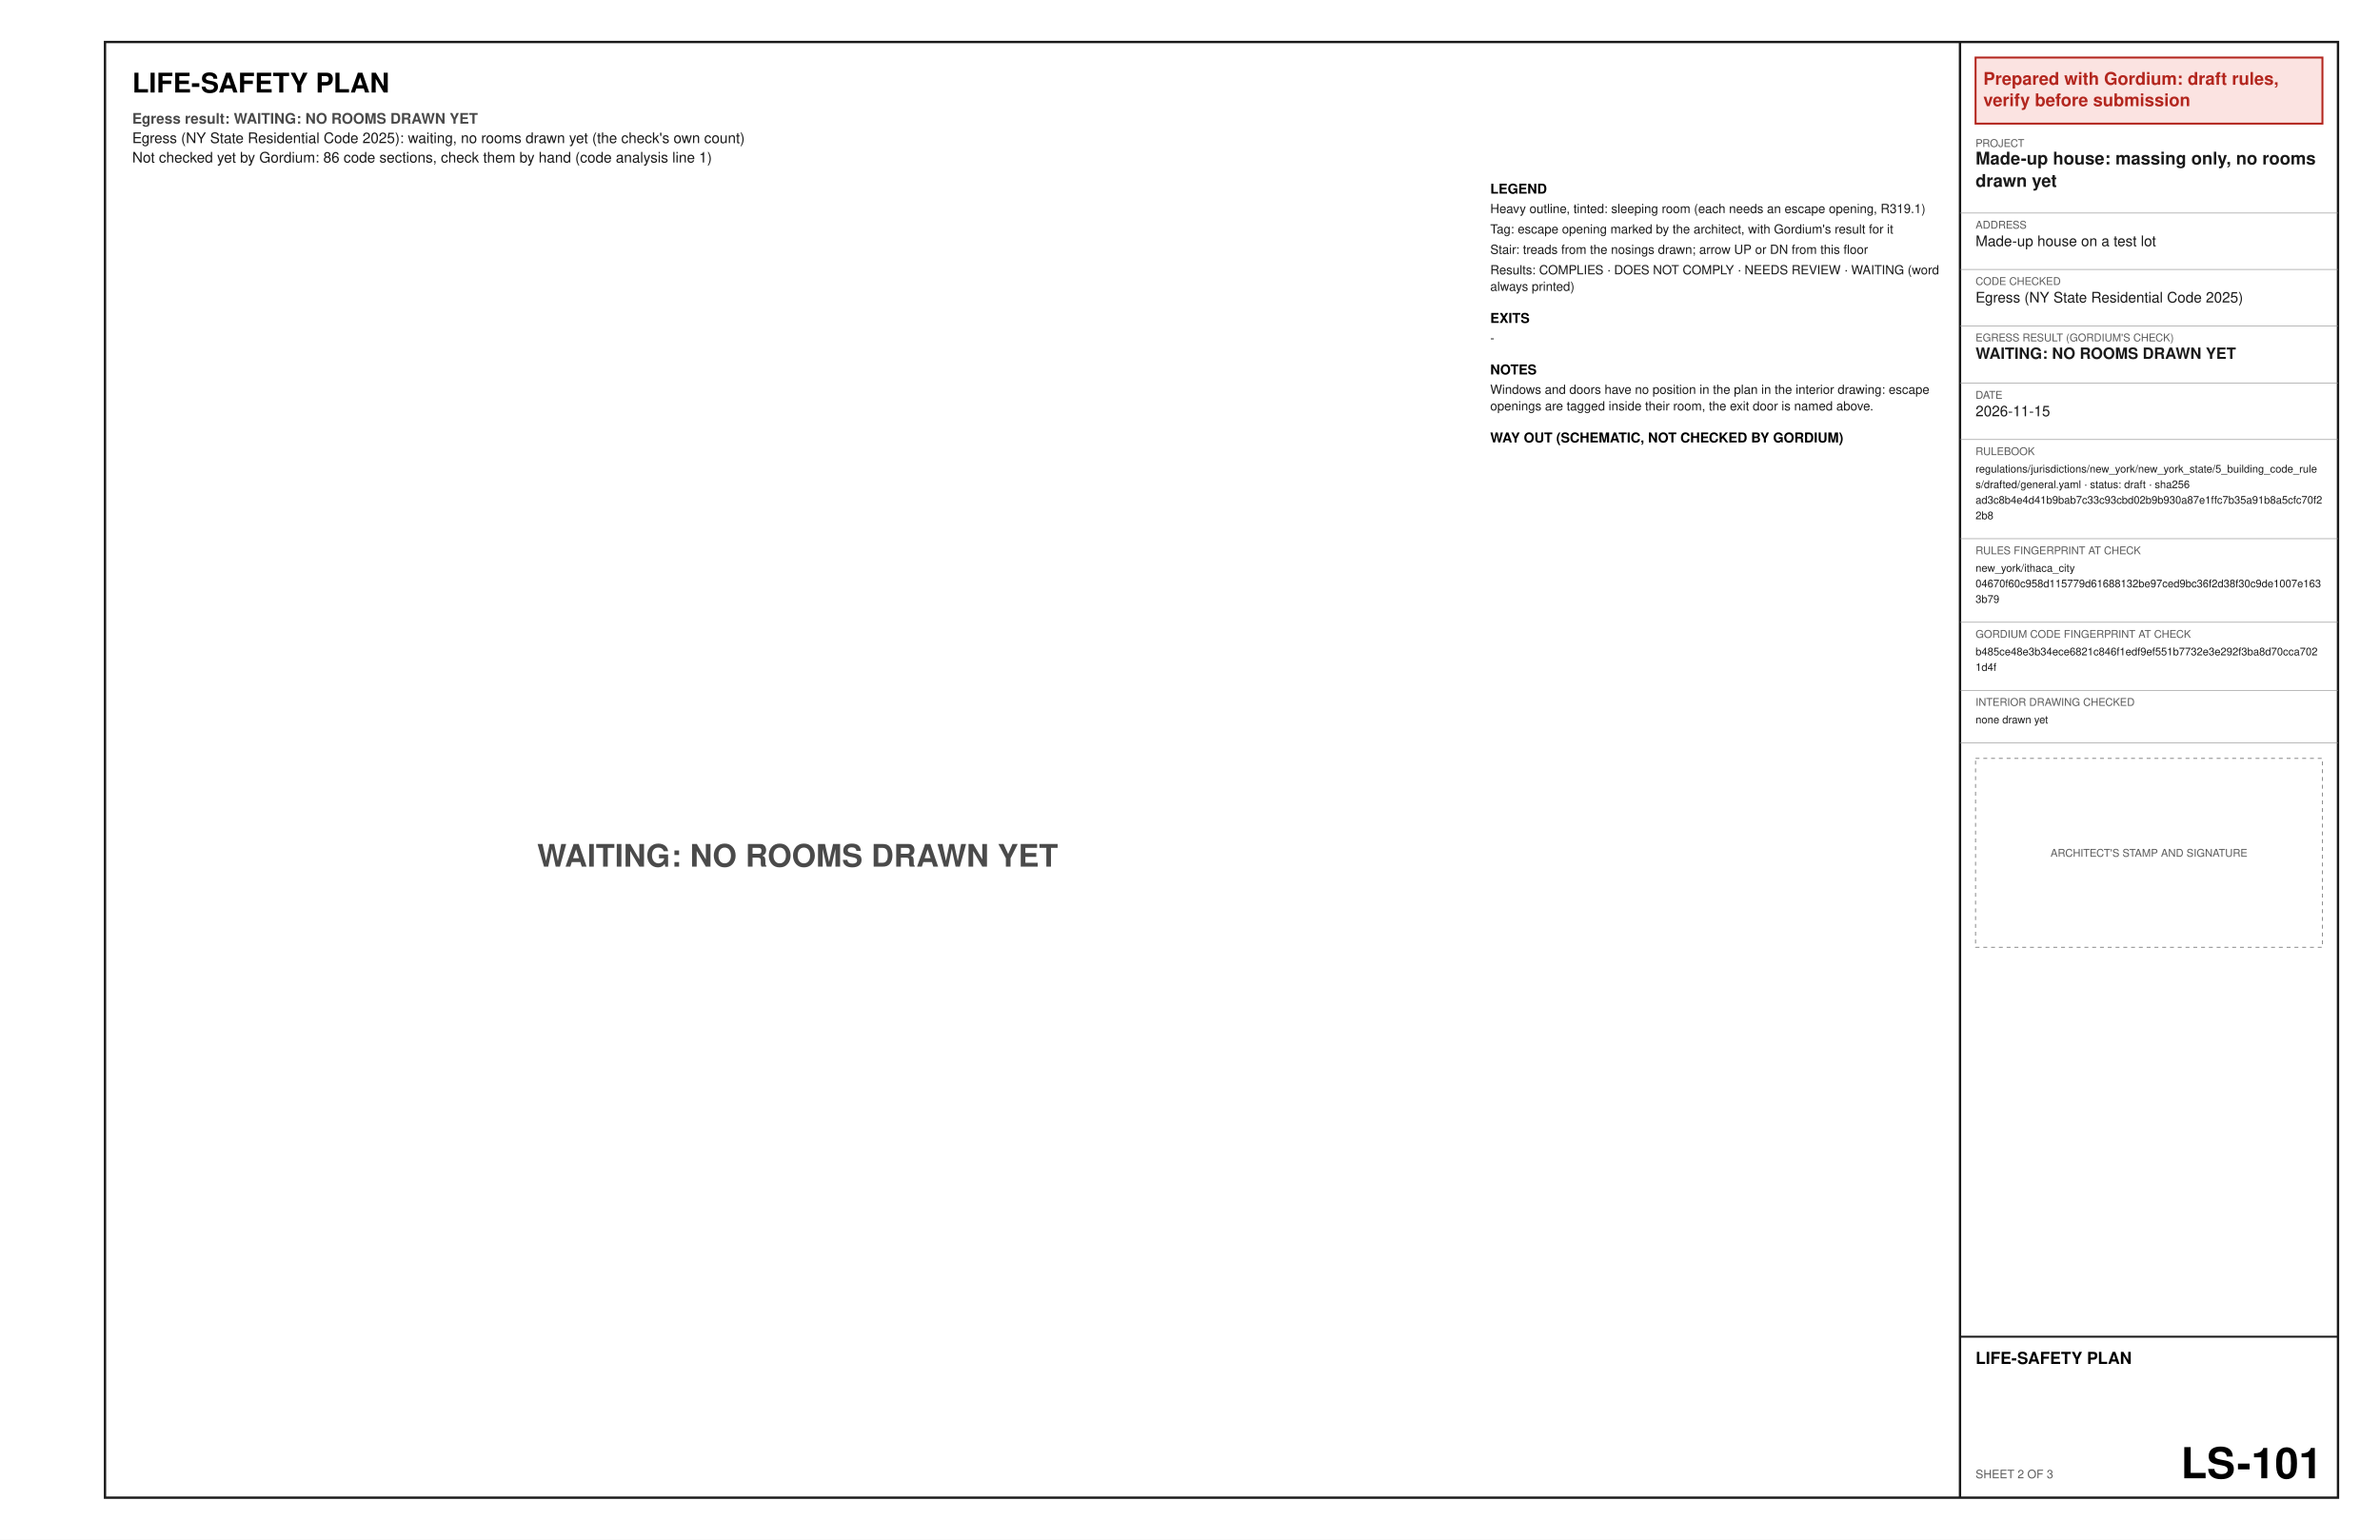
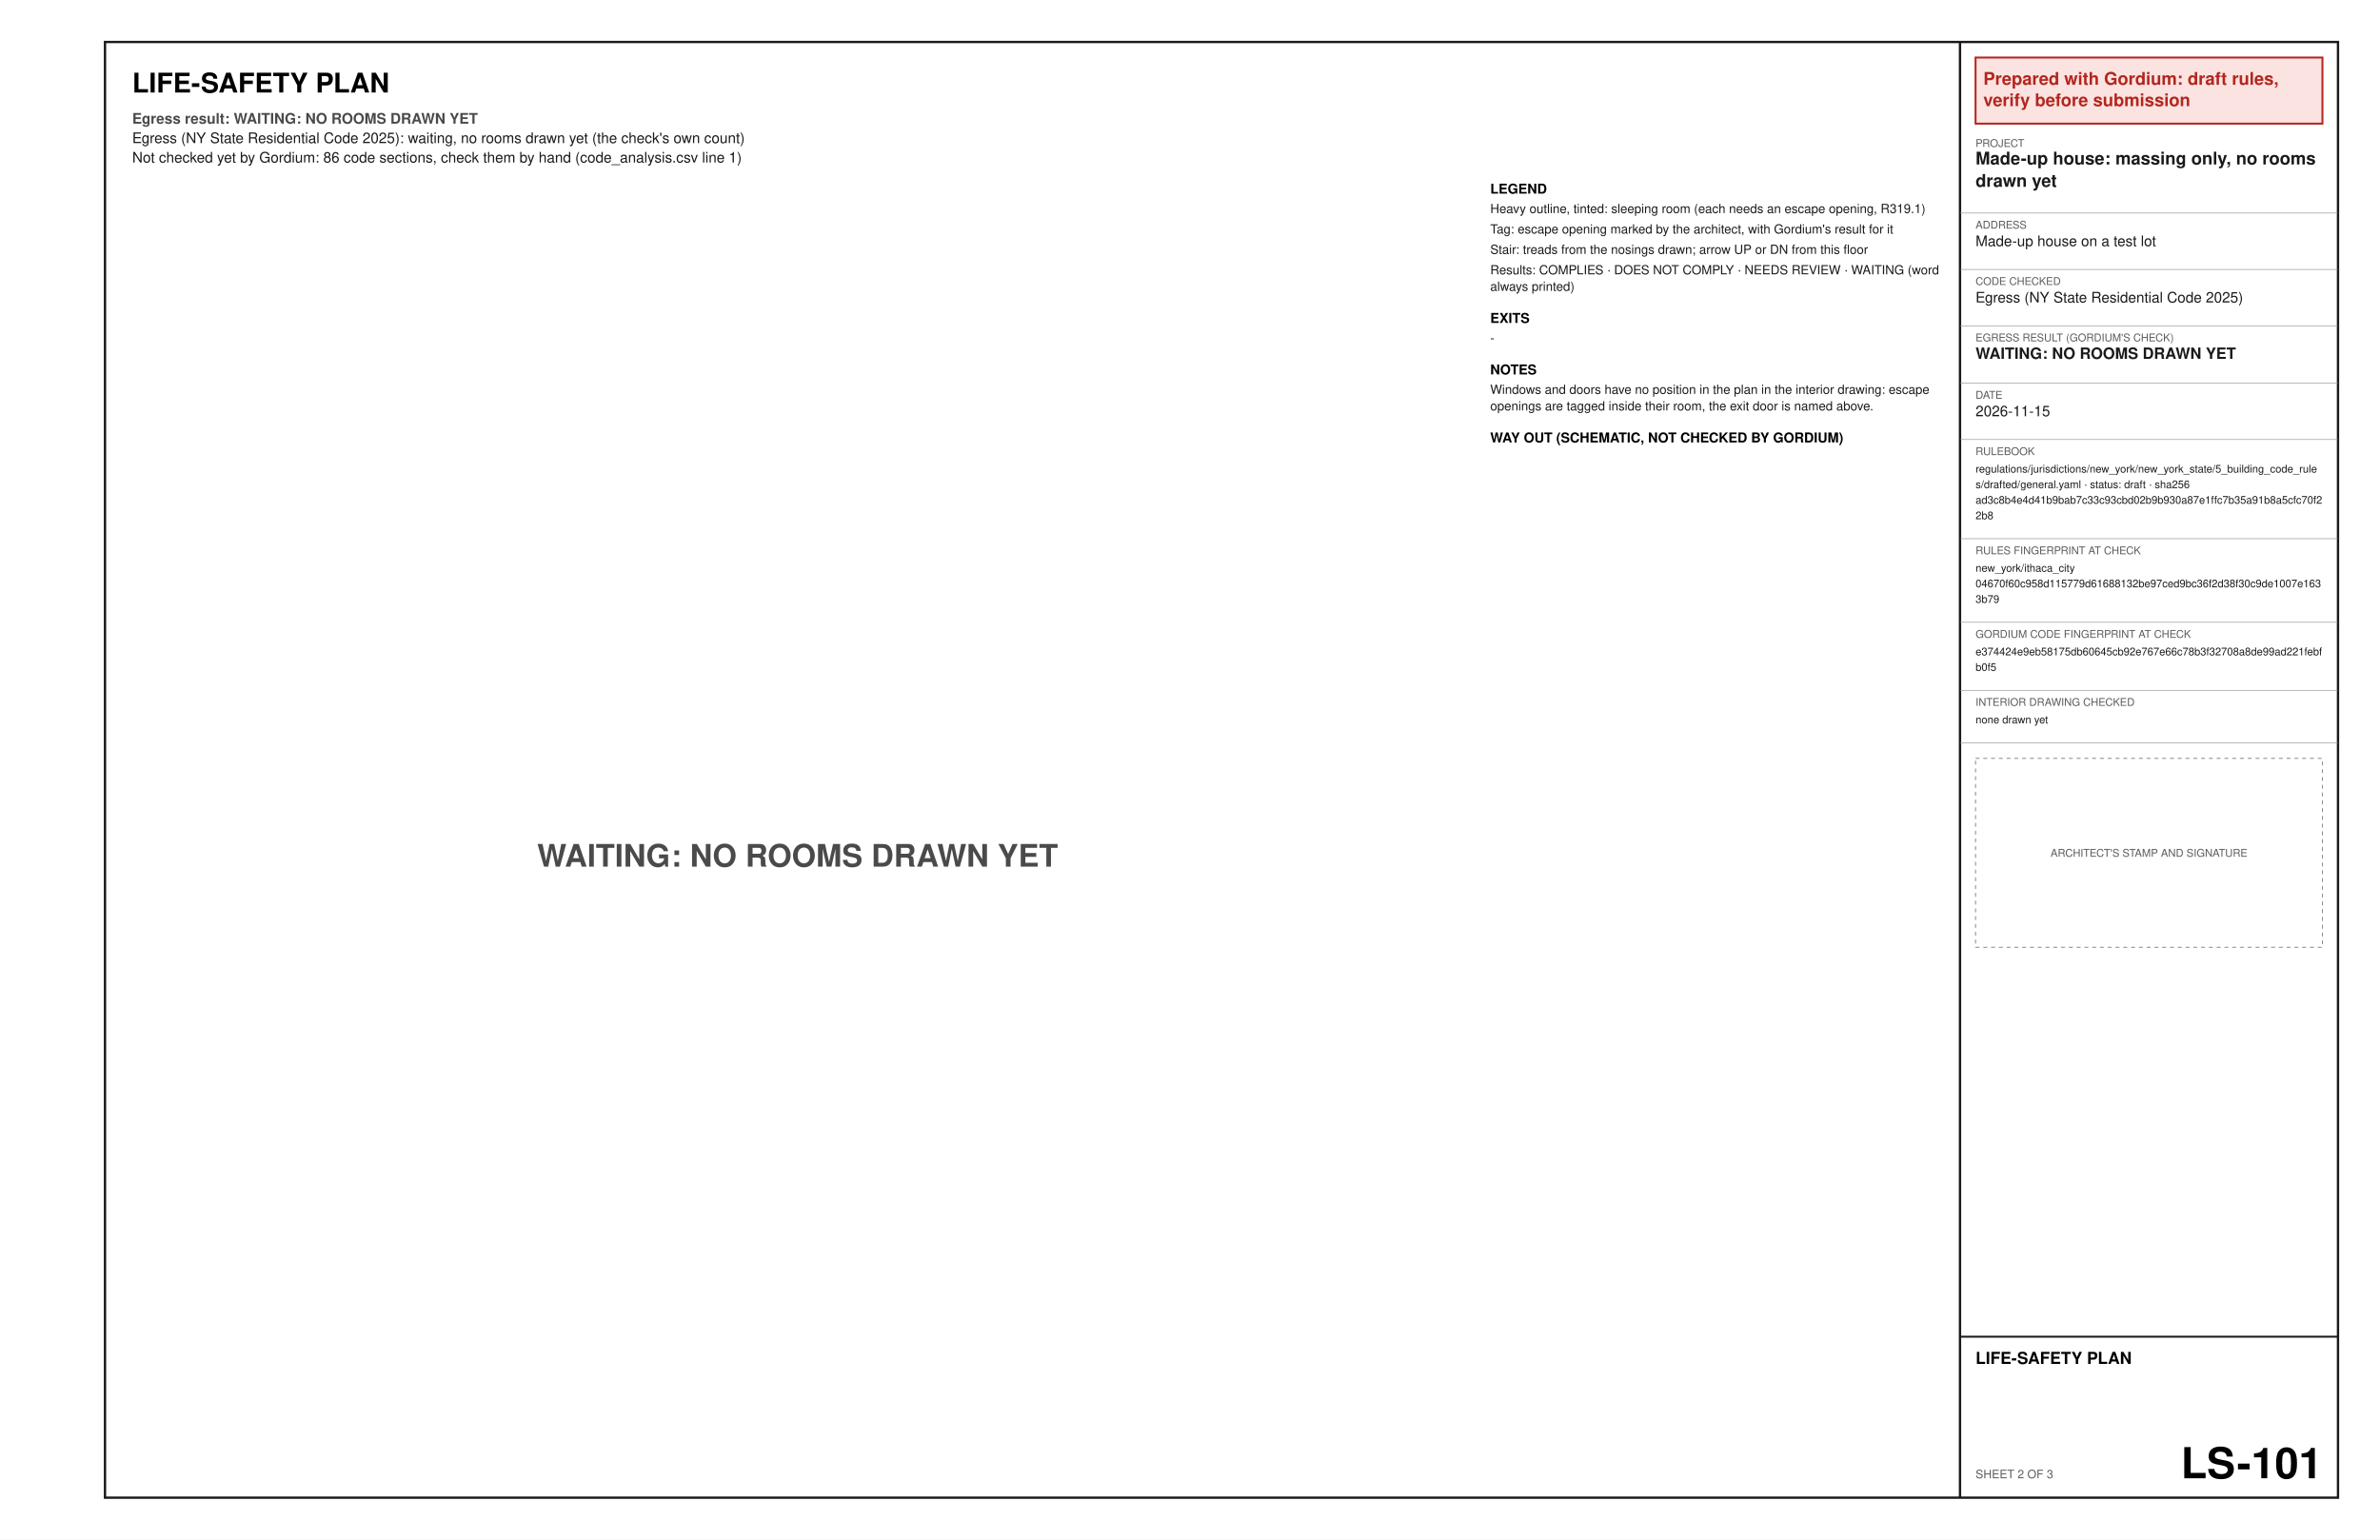
<svg xmlns="http://www.w3.org/2000/svg" width="17in" height="11in" viewBox="0 0 1224 792" font-family="Helvetica, Arial, sans-serif">
  <rect x="0" y="0" width="1224" height="792" fill="#ffffff" />
  <text x="68" y="47.6" font-size="14" font-weight="bold" text-anchor="start" fill="#000000" xml:space="preserve">LIFE-SAFETY PLAN</text>
  <text x="68" y="63.6" font-size="7.5" font-weight="bold" text-anchor="start" fill="#4a4a4a" xml:space="preserve">Egress result: WAITING: NO ROOMS DRAWN YET</text>
  <text x="68" y="73.6" font-size="7.5" text-anchor="start" fill="#1a1a1a" xml:space="preserve">Egress (NY State Residential Code 2025): waiting, no rooms drawn yet (the check's own count)</text>
-   <text x="68" y="83.6" font-size="7.5" text-anchor="start" fill="#1a1a1a" xml:space="preserve">Not checked yet by Gordium: 86 code sections, check them by hand (code analysis line 1)</text>
+   <text x="68" y="83.6" font-size="7.5" text-anchor="start" fill="#1a1a1a" xml:space="preserve">Not checked yet by Gordium: 86 code sections, check them by hand (code_analysis.csv line 1)</text>
  <text x="410.2" y="445.8" font-size="16" font-weight="bold" text-anchor="middle" fill="#4a4a4a" xml:space="preserve">WAITING: NO ROOMS DRAWN YET</text>
  <text x="766.4" y="99.6" font-size="7" font-weight="bold" text-anchor="start" fill="#000000" xml:space="preserve">LEGEND</text>
  <text x="766.4" y="109.6" font-size="6.5" text-anchor="start" fill="#1a1a1a" xml:space="preserve">Heavy outline, tinted: sleeping room (each needs an escape opening, R319.1)</text>
  <text x="766.4" y="120.1" font-size="6.5" text-anchor="start" fill="#1a1a1a" xml:space="preserve">Tag: escape opening marked by the architect, with Gordium's result for it</text>
  <text x="766.4" y="130.6" font-size="6.5" text-anchor="start" fill="#1a1a1a" xml:space="preserve">Stair: treads from the nosings drawn; arrow UP or DN from this floor</text>
  <text x="766.4" y="141.1" font-size="6.5" text-anchor="start" fill="#1a1a1a" xml:space="preserve">Results: COMPLIES · DOES NOT COMPLY · NEEDS REVIEW · WAITING (word</text>
  <text x="766.4" y="149.6" font-size="6.5" text-anchor="start" fill="#1a1a1a" xml:space="preserve">always printed)</text>
  <text x="766.4" y="166.1" font-size="7" font-weight="bold" text-anchor="start" fill="#000000" xml:space="preserve">EXITS</text>
  <text x="766.4" y="176.1" font-size="6.5" text-anchor="start" fill="#1a1a1a" xml:space="preserve">-</text>
  <text x="766.4" y="192.6" font-size="7" font-weight="bold" text-anchor="start" fill="#000000" xml:space="preserve">NOTES</text>
  <text x="766.4" y="202.6" font-size="6.5" text-anchor="start" fill="#1a1a1a" xml:space="preserve">Windows and doors have no position in the plan in the interior drawing: escape</text>
  <text x="766.4" y="211.1" font-size="6.5" text-anchor="start" fill="#1a1a1a" xml:space="preserve">openings are tagged inside their room, the exit door is named above.</text>
  <text x="766.4" y="227.6" font-size="7" font-weight="bold" text-anchor="start" fill="#000000" xml:space="preserve">WAY OUT (SCHEMATIC, NOT CHECKED BY GORDIUM)</text>
  <polygon points="54,21.6 1202.4,21.6 1202.4,770.4 54,770.4" fill="none" stroke="#1a1a1a" stroke-width="1.2" />
  <line x1="1008" y1="21.6" x2="1008" y2="770.4" stroke="#1a1a1a" stroke-width="1.2" />
  <polygon points="1016,29.6 1194.4,29.6 1194.4,63.6 1016,63.6" fill="#fbe3e1" stroke="#b3261e" stroke-width="1" />
  <text x="1020" y="43.6" font-size="9" font-weight="bold" text-anchor="start" fill="#b3261e" xml:space="preserve">Prepared with Gordium: draft rules,</text>
  <text x="1020" y="54.6" font-size="9" font-weight="bold" text-anchor="start" fill="#b3261e" xml:space="preserve">verify before submission</text>
  <text x="1016" y="75.6" font-size="5.5" text-anchor="start" fill="#5a5a5a" xml:space="preserve">PROJECT</text>
  <text x="1016" y="84.6" font-size="9" font-weight="bold" text-anchor="start" fill="#1a1a1a" xml:space="preserve">Made-up house: massing only, no rooms</text>
  <text x="1016" y="96.1" font-size="9" font-weight="bold" text-anchor="start" fill="#1a1a1a" xml:space="preserve">drawn yet</text>
  <line x1="1008" y1="109.6" x2="1202.4" y2="109.6" stroke="#8c8c8c" stroke-width="0.3" />
  <text x="1016" y="117.6" font-size="5.5" text-anchor="start" fill="#5a5a5a" xml:space="preserve">ADDRESS</text>
  <text x="1016" y="126.6" font-size="7.5" text-anchor="start" fill="#1a1a1a" xml:space="preserve">Made-up house on a test lot</text>
  <line x1="1008" y1="138.6" x2="1202.4" y2="138.6" stroke="#8c8c8c" stroke-width="0.3" />
  <text x="1016" y="146.6" font-size="5.5" text-anchor="start" fill="#5a5a5a" xml:space="preserve">CODE CHECKED</text>
  <text x="1016" y="155.6" font-size="7.5" text-anchor="start" fill="#1a1a1a" xml:space="preserve">Egress (NY State Residential Code 2025)</text>
  <line x1="1008" y1="167.6" x2="1202.4" y2="167.6" stroke="#8c8c8c" stroke-width="0.3" />
  <text x="1016" y="175.6" font-size="5.5" text-anchor="start" fill="#5a5a5a" xml:space="preserve">EGRESS RESULT (GORDIUM'S CHECK)</text>
  <text x="1016" y="184.6" font-size="8" font-weight="bold" text-anchor="start" fill="#1a1a1a" xml:space="preserve">WAITING: NO ROOMS DRAWN YET</text>
  <line x1="1008" y1="197.1" x2="1202.4" y2="197.1" stroke="#8c8c8c" stroke-width="0.3" />
  <text x="1016" y="205.1" font-size="5.5" text-anchor="start" fill="#5a5a5a" xml:space="preserve">DATE</text>
  <text x="1016" y="214.1" font-size="7.5" text-anchor="start" fill="#1a1a1a" xml:space="preserve">2026-11-15</text>
  <line x1="1008" y1="226.1" x2="1202.4" y2="226.1" stroke="#8c8c8c" stroke-width="0.3" />
  <text x="1016" y="234.1" font-size="5.5" text-anchor="start" fill="#5a5a5a" xml:space="preserve">RULEBOOK</text>
  <text x="1016" y="243.1" font-size="5.5" text-anchor="start" fill="#1a1a1a" xml:space="preserve">regulations/jurisdictions/new_york/new_york_state/5_building_code_rule</text>
  <text x="1016" y="251.1" font-size="5.5" text-anchor="start" fill="#1a1a1a" xml:space="preserve">s/drafted/general.yaml · status: draft · sha256</text>
  <text x="1016" y="259.1" font-size="5.5" text-anchor="start" fill="#1a1a1a" xml:space="preserve">ad3c8b4e4d41b9bab7c33c93cbd02b9b930a87e1ffc7b35a91b8a5cfc70f2</text>
  <text x="1016" y="267.1" font-size="5.5" text-anchor="start" fill="#1a1a1a" xml:space="preserve">2b8</text>
  <line x1="1008" y1="277.1" x2="1202.4" y2="277.1" stroke="#8c8c8c" stroke-width="0.3" />
  <text x="1016" y="285.1" font-size="5.5" text-anchor="start" fill="#5a5a5a" xml:space="preserve">RULES FINGERPRINT AT CHECK</text>
  <text x="1016" y="294.1" font-size="5.5" text-anchor="start" fill="#1a1a1a" xml:space="preserve">new_york/ithaca_city</text>
  <text x="1016" y="302.1" font-size="5.5" text-anchor="start" fill="#1a1a1a" xml:space="preserve">04670f60c958d115779d61688132be97ced9bc36f2d38f30c9de1007e163</text>
  <text x="1016" y="310.1" font-size="5.5" text-anchor="start" fill="#1a1a1a" xml:space="preserve">3b79</text>
  <line x1="1008" y1="320.1" x2="1202.4" y2="320.1" stroke="#8c8c8c" stroke-width="0.3" />
  <text x="1016" y="328.1" font-size="5.5" text-anchor="start" fill="#5a5a5a" xml:space="preserve">GORDIUM CODE FINGERPRINT AT CHECK</text>
-   <text x="1016" y="337.1" font-size="5.5" text-anchor="start" fill="#1a1a1a" xml:space="preserve">b485ce48e3b34ece6821c846f1edf9ef551b7732e3e292f3ba8d70cca702</text>
-   <text x="1016" y="345.1" font-size="5.5" text-anchor="start" fill="#1a1a1a" xml:space="preserve">1d4f</text>
+   <text x="1016" y="337.1" font-size="5.5" text-anchor="start" fill="#1a1a1a" xml:space="preserve">e374424e9eb58175db60645cb92e767e66c78b3f32708a8de99ad221febf</text>
+   <text x="1016" y="345.1" font-size="5.5" text-anchor="start" fill="#1a1a1a" xml:space="preserve">b0f5</text>
  <line x1="1008" y1="355.1" x2="1202.4" y2="355.1" stroke="#8c8c8c" stroke-width="0.3" />
  <text x="1016" y="363.1" font-size="5.5" text-anchor="start" fill="#5a5a5a" xml:space="preserve">INTERIOR DRAWING CHECKED</text>
  <text x="1016" y="372.1" font-size="5.5" text-anchor="start" fill="#1a1a1a" xml:space="preserve">none drawn yet</text>
  <line x1="1008" y1="382.1" x2="1202.4" y2="382.1" stroke="#8c8c8c" stroke-width="0.3" />
  <polygon points="1016,390.1 1194.4,390.1 1194.4,487.3 1016,487.3" fill="none" stroke="#8c8c8c" stroke-width="0.5" stroke-dasharray="2 2" />
  <text x="1105.2" y="440.7" font-size="5.5" text-anchor="middle" fill="#5a5a5a" xml:space="preserve">ARCHITECT'S STAMP AND SIGNATURE</text>
  <line x1="1008" y1="687.6" x2="1202.4" y2="687.6" stroke="#1a1a1a" stroke-width="1" />
  <text x="1016" y="701.6" font-size="8.5" font-weight="bold" text-anchor="start" fill="#000000" xml:space="preserve">LIFE-SAFETY PLAN</text>
  <text x="1016" y="760.4" font-size="6" text-anchor="start" fill="#5a5a5a" xml:space="preserve">SHEET 2 OF 3</text>
  <text x="1194.4" y="760.4" font-size="22" font-weight="bold" text-anchor="end" fill="#000000" xml:space="preserve">LS-101</text>
</svg>
